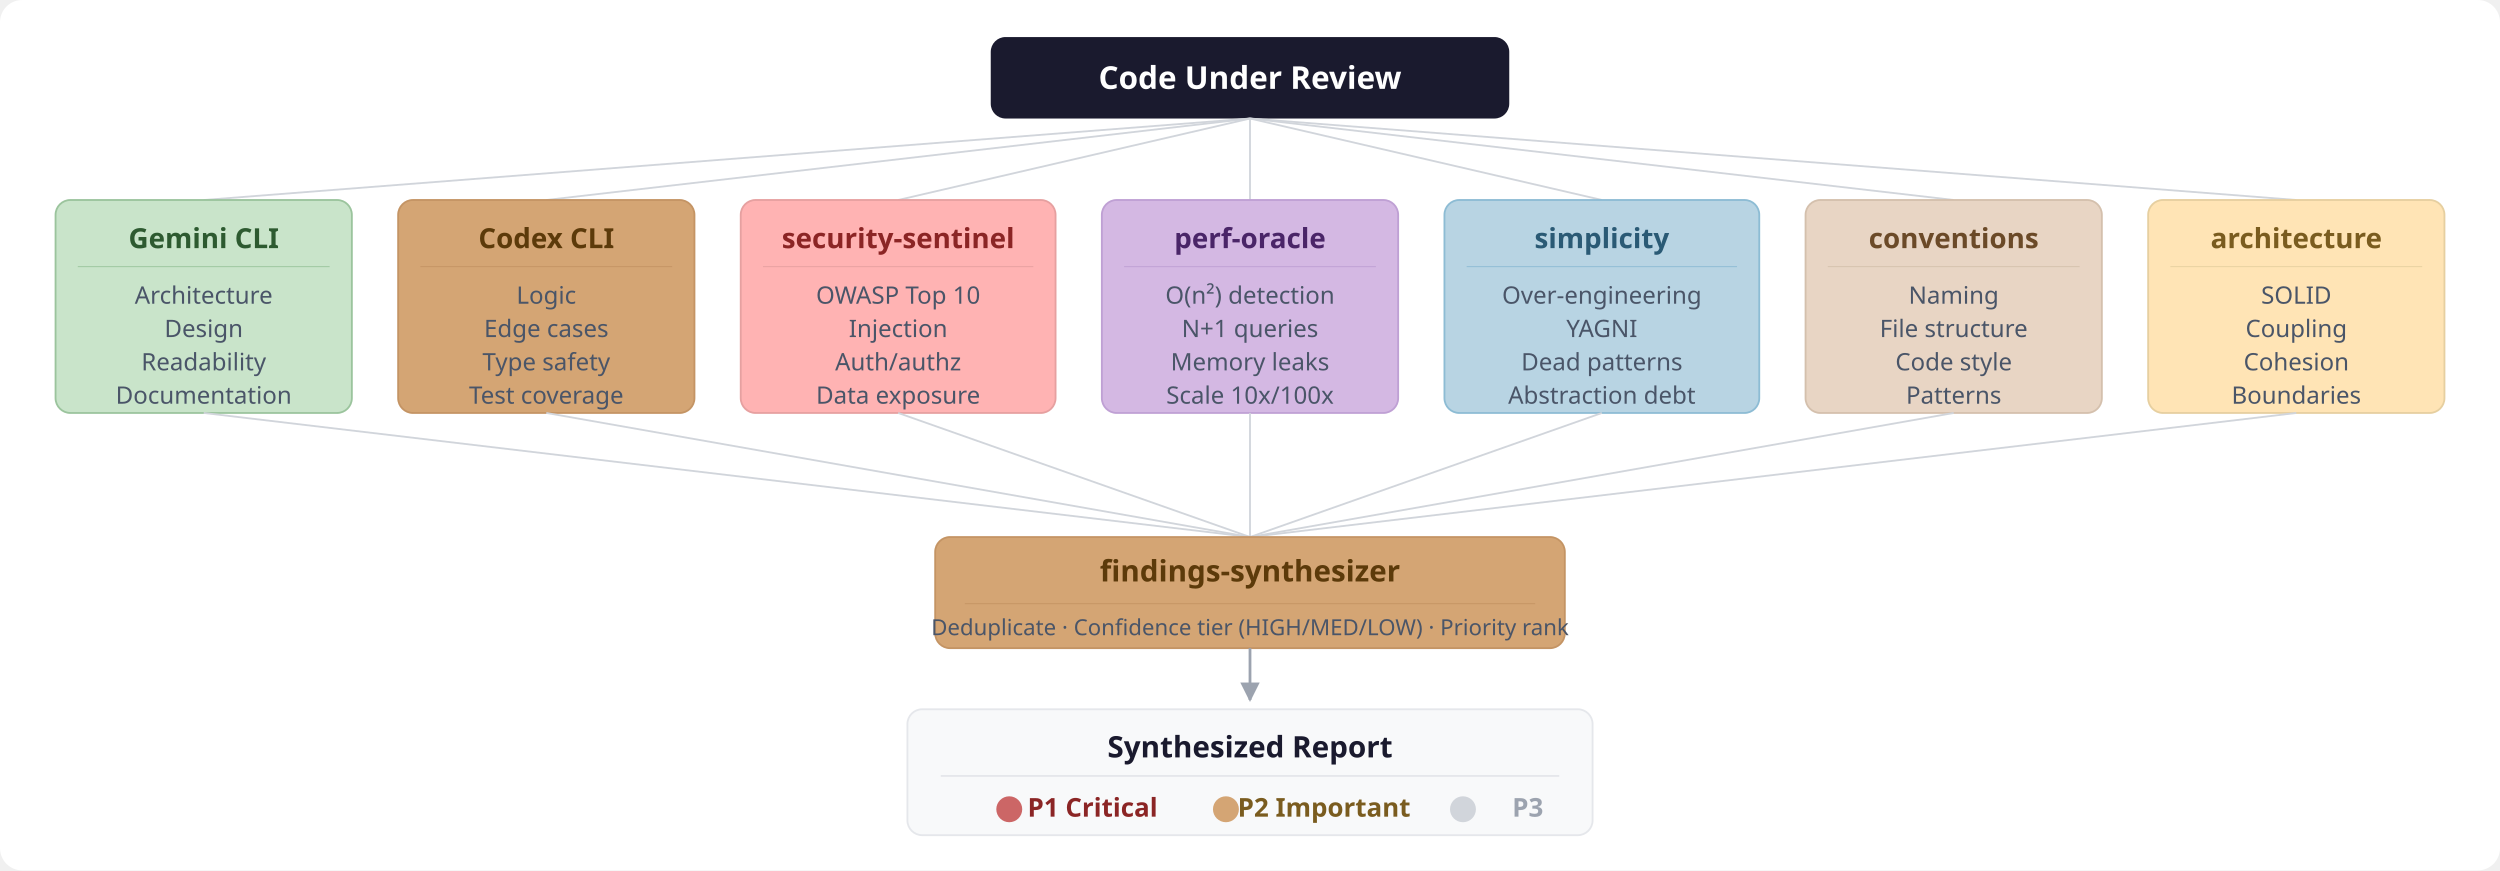
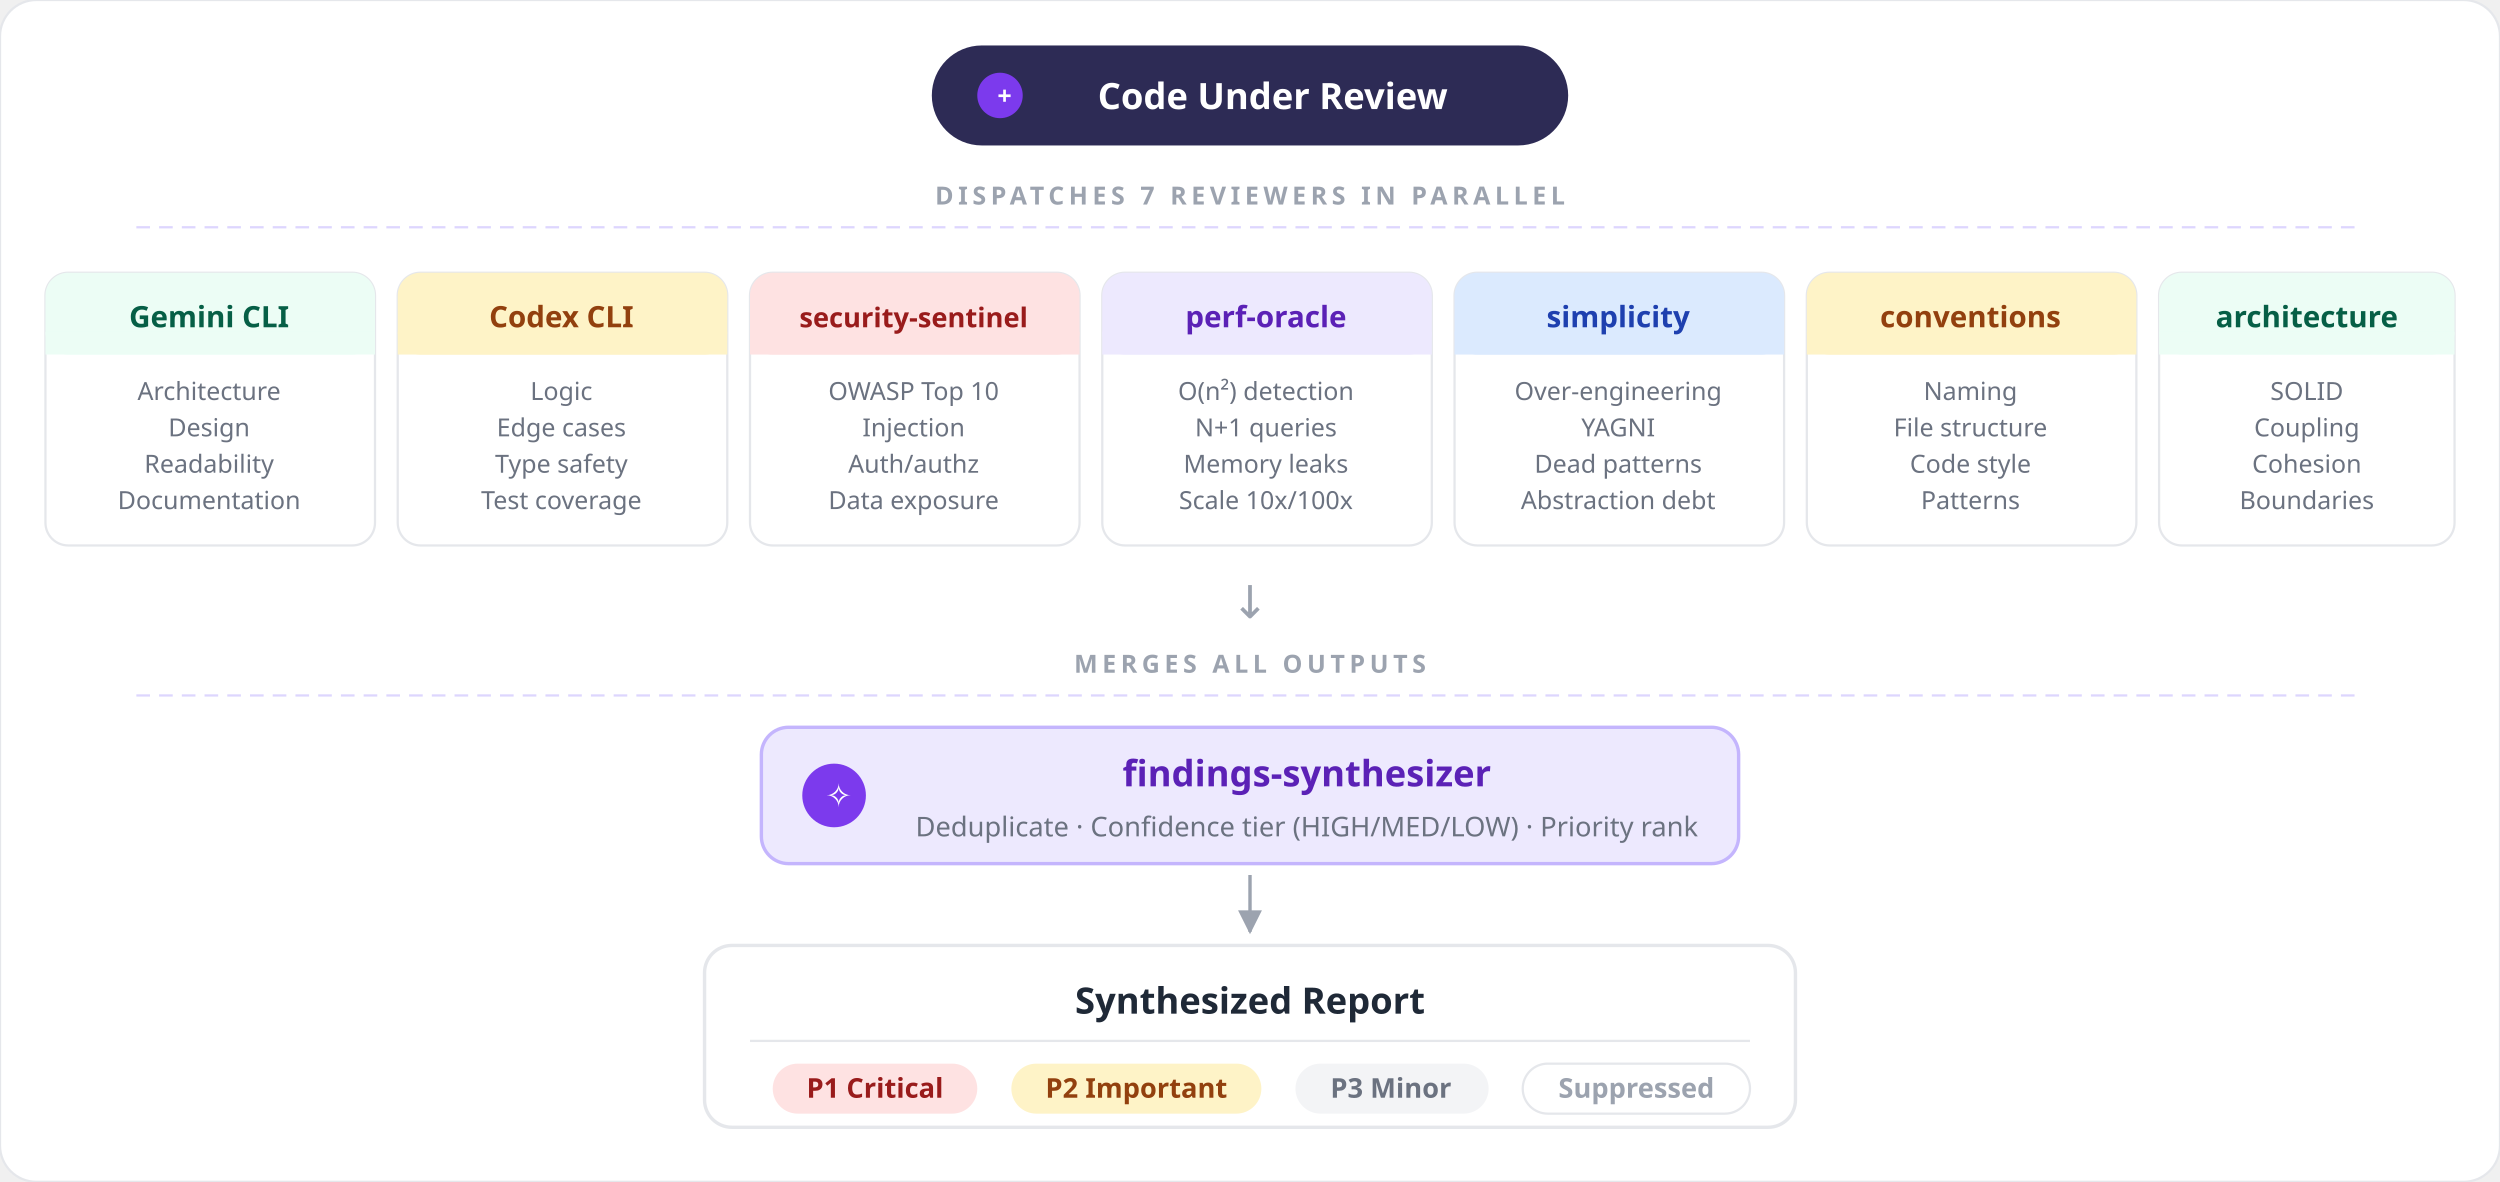
- <svg xmlns="http://www.w3.org/2000/svg" viewBox="0 0 1350 470">
+ <svg xmlns="http://www.w3.org/2000/svg" viewBox="0 0 1100 520">
  <defs>
-     <marker id="arr3" viewBox="0 0 10 10" refX="9" refY="5" markerWidth="7" markerHeight="7" orient="auto">
-       <path d="M 0 0 L 10 5 L 0 10 z" fill="#9ca3af" />
+     <marker id="rs-arr" viewBox="0 0 10 10" refX="9" refY="5" markerWidth="7" markerHeight="7" orient="auto">
+       <path d="M 0 0 L 10 5 L 0 10 z" fill="#9CA3AF" />
    </marker>
  </defs>
-   <rect width="1350" height="470" rx="12" fill="white" />
-   <rect x="535" y="20" width="280" height="44" rx="8" fill="#1a1a2e" />
-   <text x="675" y="48" text-anchor="middle" font-family="'Segoe UI', system-ui, sans-serif" font-size="17" font-weight="700" fill="white">Code Under Review</text>
-   <g stroke="#d1d5db" stroke-width="1">
-     <line x1="675" y1="64" x2="110" y2="108" />
-     <line x1="675" y1="64" x2="295" y2="108" />
-     <line x1="675" y1="64" x2="485" y2="108" />
-     <line x1="675" y1="64" x2="675" y2="108" />
-     <line x1="675" y1="64" x2="865" y2="108" />
-     <line x1="675" y1="64" x2="1055" y2="108" />
-     <line x1="675" y1="64" x2="1240" y2="108" />
+   <rect width="1100" height="520" rx="16" fill="white" stroke="#E5E7EB" stroke-width="1" />
+   <rect x="410" y="20" width="280" height="44" rx="22" fill="#2D2B55" />
+   <circle cx="440" cy="42" r="10" fill="#7C3AED" />
+   <text x="442" y="46" text-anchor="middle" font-family="system-ui, sans-serif" font-size="11" font-weight="700" fill="white">+</text>
+   <text x="560" y="48" text-anchor="middle" font-family="system-ui, sans-serif" font-size="16" font-weight="700" fill="white">Code Under Review</text>
+   <text x="550" y="90" text-anchor="middle" font-family="system-ui, sans-serif" font-size="11" font-weight="600" fill="#9CA3AF" letter-spacing="2">DISPATCHES 7 REVIEWERS IN PARALLEL</text>
+   <line x1="60" y1="100" x2="1040" y2="100" stroke="#DDD6FE" stroke-width="1" stroke-dasharray="6,4" />
+   <g transform="translate(20, 120)">
+     <rect width="145" height="120" rx="10" fill="white" stroke="#E5E7EB" stroke-width="1" />
+     <rect width="145" height="36" rx="10" fill="#ECFDF5" />
+     <rect y="26" width="145" height="10" fill="#ECFDF5" />
+     <text x="72" y="24" text-anchor="middle" font-family="system-ui, sans-serif" font-size="13" font-weight="700" fill="#065F46">Gemini CLI</text>
+     <text x="72" y="56" text-anchor="middle" font-family="system-ui, sans-serif" font-size="11" fill="#6B7280">Architecture</text>
+     <text x="72" y="72" text-anchor="middle" font-family="system-ui, sans-serif" font-size="11" fill="#6B7280">Design</text>
+     <text x="72" y="88" text-anchor="middle" font-family="system-ui, sans-serif" font-size="11" fill="#6B7280">Readability</text>
+     <text x="72" y="104" text-anchor="middle" font-family="system-ui, sans-serif" font-size="11" fill="#6B7280">Documentation</text>
  </g>
-   <g transform="translate(30, 108)">
-     <rect width="160" height="115" rx="8" fill="#C9E4CA" stroke="#9bc49d" stroke-width="1" />
-     <text x="80" y="26" text-anchor="middle" font-family="'Segoe UI', system-ui, sans-serif" font-size="15" font-weight="700" fill="#2d5a30">Gemini CLI</text>
-     <line x1="12" y1="36" x2="148" y2="36" stroke="#9bc49d" stroke-width="0.5" />
-     <text x="80" y="56" text-anchor="middle" font-family="'Segoe UI', system-ui, sans-serif" font-size="13" fill="#4a5568">Architecture</text>
-     <text x="80" y="74" text-anchor="middle" font-family="'Segoe UI', system-ui, sans-serif" font-size="13" fill="#4a5568">Design</text>
-     <text x="80" y="92" text-anchor="middle" font-family="'Segoe UI', system-ui, sans-serif" font-size="13" fill="#4a5568">Readability</text>
-     <text x="80" y="110" text-anchor="middle" font-family="'Segoe UI', system-ui, sans-serif" font-size="13" fill="#4a5568">Documentation</text>
+   <g transform="translate(175, 120)">
+     <rect width="145" height="120" rx="10" fill="white" stroke="#E5E7EB" stroke-width="1" />
+     <rect width="145" height="36" rx="10" fill="#FEF3C7" />
+     <rect y="26" width="145" height="10" fill="#FEF3C7" />
+     <text x="72" y="24" text-anchor="middle" font-family="system-ui, sans-serif" font-size="13" font-weight="700" fill="#92400E">Codex CLI</text>
+     <text x="72" y="56" text-anchor="middle" font-family="system-ui, sans-serif" font-size="11" fill="#6B7280">Logic</text>
+     <text x="72" y="72" text-anchor="middle" font-family="system-ui, sans-serif" font-size="11" fill="#6B7280">Edge cases</text>
+     <text x="72" y="88" text-anchor="middle" font-family="system-ui, sans-serif" font-size="11" fill="#6B7280">Type safety</text>
+     <text x="72" y="104" text-anchor="middle" font-family="system-ui, sans-serif" font-size="11" fill="#6B7280">Test coverage</text>
  </g>
-   <g transform="translate(215, 108)">
-     <rect width="160" height="115" rx="8" fill="#D4A574" stroke="#c49464" stroke-width="1" />
-     <text x="80" y="26" text-anchor="middle" font-family="'Segoe UI', system-ui, sans-serif" font-size="15" font-weight="700" fill="#5c3a0a">Codex CLI</text>
-     <line x1="12" y1="36" x2="148" y2="36" stroke="#c49464" stroke-width="0.5" />
-     <text x="80" y="56" text-anchor="middle" font-family="'Segoe UI', system-ui, sans-serif" font-size="13" fill="#4a5568">Logic</text>
-     <text x="80" y="74" text-anchor="middle" font-family="'Segoe UI', system-ui, sans-serif" font-size="13" fill="#4a5568">Edge cases</text>
-     <text x="80" y="92" text-anchor="middle" font-family="'Segoe UI', system-ui, sans-serif" font-size="13" fill="#4a5568">Type safety</text>
-     <text x="80" y="110" text-anchor="middle" font-family="'Segoe UI', system-ui, sans-serif" font-size="13" fill="#4a5568">Test coverage</text>
+   <g transform="translate(330, 120)">
+     <rect width="145" height="120" rx="10" fill="white" stroke="#E5E7EB" stroke-width="1" />
+     <rect width="145" height="36" rx="10" fill="#FEE2E2" />
+     <rect y="26" width="145" height="10" fill="#FEE2E2" />
+     <text x="72" y="24" text-anchor="middle" font-family="system-ui, sans-serif" font-size="12" font-weight="700" fill="#991B1B">security-sentinel</text>
+     <text x="72" y="56" text-anchor="middle" font-family="system-ui, sans-serif" font-size="11" fill="#6B7280">OWASP Top 10</text>
+     <text x="72" y="72" text-anchor="middle" font-family="system-ui, sans-serif" font-size="11" fill="#6B7280">Injection</text>
+     <text x="72" y="88" text-anchor="middle" font-family="system-ui, sans-serif" font-size="11" fill="#6B7280">Auth/authz</text>
+     <text x="72" y="104" text-anchor="middle" font-family="system-ui, sans-serif" font-size="11" fill="#6B7280">Data exposure</text>
  </g>
-   <g transform="translate(400, 108)">
-     <rect width="170" height="115" rx="8" fill="#FFB3B3" stroke="#e6a0a0" stroke-width="1" />
-     <text x="85" y="26" text-anchor="middle" font-family="'Segoe UI', system-ui, sans-serif" font-size="15" font-weight="700" fill="#8b2525">security-sentinel</text>
-     <line x1="12" y1="36" x2="158" y2="36" stroke="#e6a0a0" stroke-width="0.5" />
-     <text x="85" y="56" text-anchor="middle" font-family="'Segoe UI', system-ui, sans-serif" font-size="13" fill="#4a5568">OWASP Top 10</text>
-     <text x="85" y="74" text-anchor="middle" font-family="'Segoe UI', system-ui, sans-serif" font-size="13" fill="#4a5568">Injection</text>
-     <text x="85" y="92" text-anchor="middle" font-family="'Segoe UI', system-ui, sans-serif" font-size="13" fill="#4a5568">Auth/authz</text>
-     <text x="85" y="110" text-anchor="middle" font-family="'Segoe UI', system-ui, sans-serif" font-size="13" fill="#4a5568">Data exposure</text>
+   <g transform="translate(485, 120)">
+     <rect width="145" height="120" rx="10" fill="white" stroke="#E5E7EB" stroke-width="1" />
+     <rect width="145" height="36" rx="10" fill="#EDE9FE" />
+     <rect y="26" width="145" height="10" fill="#EDE9FE" />
+     <text x="72" y="24" text-anchor="middle" font-family="system-ui, sans-serif" font-size="13" font-weight="700" fill="#5B21B6">perf-oracle</text>
+     <text x="72" y="56" text-anchor="middle" font-family="system-ui, sans-serif" font-size="11" fill="#6B7280">O(n²) detection</text>
+     <text x="72" y="72" text-anchor="middle" font-family="system-ui, sans-serif" font-size="11" fill="#6B7280">N+1 queries</text>
+     <text x="72" y="88" text-anchor="middle" font-family="system-ui, sans-serif" font-size="11" fill="#6B7280">Memory leaks</text>
+     <text x="72" y="104" text-anchor="middle" font-family="system-ui, sans-serif" font-size="11" fill="#6B7280">Scale 10x/100x</text>
  </g>
-   <g transform="translate(595, 108)">
-     <rect width="160" height="115" rx="8" fill="#D4B8E3" stroke="#bfa0d4" stroke-width="1" />
-     <text x="80" y="26" text-anchor="middle" font-family="'Segoe UI', system-ui, sans-serif" font-size="15" font-weight="700" fill="#4a2568">perf-oracle</text>
-     <line x1="12" y1="36" x2="148" y2="36" stroke="#bfa0d4" stroke-width="0.5" />
-     <text x="80" y="56" text-anchor="middle" font-family="'Segoe UI', system-ui, sans-serif" font-size="13" fill="#4a5568">O(n²) detection</text>
-     <text x="80" y="74" text-anchor="middle" font-family="'Segoe UI', system-ui, sans-serif" font-size="13" fill="#4a5568">N+1 queries</text>
-     <text x="80" y="92" text-anchor="middle" font-family="'Segoe UI', system-ui, sans-serif" font-size="13" fill="#4a5568">Memory leaks</text>
-     <text x="80" y="110" text-anchor="middle" font-family="'Segoe UI', system-ui, sans-serif" font-size="13" fill="#4a5568">Scale 10x/100x</text>
+   <g transform="translate(640, 120)">
+     <rect width="145" height="120" rx="10" fill="white" stroke="#E5E7EB" stroke-width="1" />
+     <rect width="145" height="36" rx="10" fill="#DBEAFE" />
+     <rect y="26" width="145" height="10" fill="#DBEAFE" />
+     <text x="72" y="24" text-anchor="middle" font-family="system-ui, sans-serif" font-size="13" font-weight="700" fill="#1E40AF">simplicity</text>
+     <text x="72" y="56" text-anchor="middle" font-family="system-ui, sans-serif" font-size="11" fill="#6B7280">Over-engineering</text>
+     <text x="72" y="72" text-anchor="middle" font-family="system-ui, sans-serif" font-size="11" fill="#6B7280">YAGNI</text>
+     <text x="72" y="88" text-anchor="middle" font-family="system-ui, sans-serif" font-size="11" fill="#6B7280">Dead patterns</text>
+     <text x="72" y="104" text-anchor="middle" font-family="system-ui, sans-serif" font-size="11" fill="#6B7280">Abstraction debt</text>
  </g>
-   <g transform="translate(780, 108)">
-     <rect width="170" height="115" rx="8" fill="#B8D4E3" stroke="#8dbcd4" stroke-width="1" />
-     <text x="85" y="26" text-anchor="middle" font-family="'Segoe UI', system-ui, sans-serif" font-size="15" font-weight="700" fill="#2a5a75">simplicity</text>
-     <line x1="12" y1="36" x2="158" y2="36" stroke="#8dbcd4" stroke-width="0.5" />
-     <text x="85" y="56" text-anchor="middle" font-family="'Segoe UI', system-ui, sans-serif" font-size="13" fill="#4a5568">Over-engineering</text>
-     <text x="85" y="74" text-anchor="middle" font-family="'Segoe UI', system-ui, sans-serif" font-size="13" fill="#4a5568">YAGNI</text>
-     <text x="85" y="92" text-anchor="middle" font-family="'Segoe UI', system-ui, sans-serif" font-size="13" fill="#4a5568">Dead patterns</text>
-     <text x="85" y="110" text-anchor="middle" font-family="'Segoe UI', system-ui, sans-serif" font-size="13" fill="#4a5568">Abstraction debt</text>
+   <g transform="translate(795, 120)">
+     <rect width="145" height="120" rx="10" fill="white" stroke="#E5E7EB" stroke-width="1" />
+     <rect width="145" height="36" rx="10" fill="#FEF3C7" />
+     <rect y="26" width="145" height="10" fill="#FEF3C7" />
+     <text x="72" y="24" text-anchor="middle" font-family="system-ui, sans-serif" font-size="13" font-weight="700" fill="#92400E">conventions</text>
+     <text x="72" y="56" text-anchor="middle" font-family="system-ui, sans-serif" font-size="11" fill="#6B7280">Naming</text>
+     <text x="72" y="72" text-anchor="middle" font-family="system-ui, sans-serif" font-size="11" fill="#6B7280">File structure</text>
+     <text x="72" y="88" text-anchor="middle" font-family="system-ui, sans-serif" font-size="11" fill="#6B7280">Code style</text>
+     <text x="72" y="104" text-anchor="middle" font-family="system-ui, sans-serif" font-size="11" fill="#6B7280">Patterns</text>
  </g>
-   <g transform="translate(975, 108)">
-     <rect width="160" height="115" rx="8" fill="#E8D5C4" stroke="#d4c0ad" stroke-width="1" />
-     <text x="80" y="26" text-anchor="middle" font-family="'Segoe UI', system-ui, sans-serif" font-size="15" font-weight="700" fill="#6b4a28">conventions</text>
-     <line x1="12" y1="36" x2="148" y2="36" stroke="#d4c0ad" stroke-width="0.5" />
-     <text x="80" y="56" text-anchor="middle" font-family="'Segoe UI', system-ui, sans-serif" font-size="13" fill="#4a5568">Naming</text>
-     <text x="80" y="74" text-anchor="middle" font-family="'Segoe UI', system-ui, sans-serif" font-size="13" fill="#4a5568">File structure</text>
-     <text x="80" y="92" text-anchor="middle" font-family="'Segoe UI', system-ui, sans-serif" font-size="13" fill="#4a5568">Code style</text>
-     <text x="80" y="110" text-anchor="middle" font-family="'Segoe UI', system-ui, sans-serif" font-size="13" fill="#4a5568">Patterns</text>
+   <g transform="translate(950, 120)">
+     <rect width="130" height="120" rx="10" fill="white" stroke="#E5E7EB" stroke-width="1" />
+     <rect width="130" height="36" rx="10" fill="#ECFDF5" />
+     <rect y="26" width="130" height="10" fill="#ECFDF5" />
+     <text x="65" y="24" text-anchor="middle" font-family="system-ui, sans-serif" font-size="13" font-weight="700" fill="#065F46">architecture</text>
+     <text x="65" y="56" text-anchor="middle" font-family="system-ui, sans-serif" font-size="11" fill="#6B7280">SOLID</text>
+     <text x="65" y="72" text-anchor="middle" font-family="system-ui, sans-serif" font-size="11" fill="#6B7280">Coupling</text>
+     <text x="65" y="88" text-anchor="middle" font-family="system-ui, sans-serif" font-size="11" fill="#6B7280">Cohesion</text>
+     <text x="65" y="104" text-anchor="middle" font-family="system-ui, sans-serif" font-size="11" fill="#6B7280">Boundaries</text>
  </g>
-   <g transform="translate(1160, 108)">
-     <rect width="160" height="115" rx="8" fill="#FFE4B5" stroke="#e6cfa0" stroke-width="1" />
-     <text x="80" y="26" text-anchor="middle" font-family="'Segoe UI', system-ui, sans-serif" font-size="15" font-weight="700" fill="#7a5c1f">architecture</text>
-     <line x1="12" y1="36" x2="148" y2="36" stroke="#e6cfa0" stroke-width="0.5" />
-     <text x="80" y="56" text-anchor="middle" font-family="'Segoe UI', system-ui, sans-serif" font-size="13" fill="#4a5568">SOLID</text>
-     <text x="80" y="74" text-anchor="middle" font-family="'Segoe UI', system-ui, sans-serif" font-size="13" fill="#4a5568">Coupling</text>
-     <text x="80" y="92" text-anchor="middle" font-family="'Segoe UI', system-ui, sans-serif" font-size="13" fill="#4a5568">Cohesion</text>
-     <text x="80" y="110" text-anchor="middle" font-family="'Segoe UI', system-ui, sans-serif" font-size="13" fill="#4a5568">Boundaries</text>
+   <text x="550" y="272" text-anchor="middle" font-family="system-ui, sans-serif" font-size="20" fill="#9CA3AF">↓</text>
+   <text x="550" y="296" text-anchor="middle" font-family="system-ui, sans-serif" font-size="11" font-weight="600" fill="#9CA3AF" letter-spacing="2">MERGES ALL OUTPUTS</text>
+   <line x1="60" y1="306" x2="1040" y2="306" stroke="#DDD6FE" stroke-width="1" stroke-dasharray="6,4" />
+   <g transform="translate(335, 320)">
+     <rect width="430" height="60" rx="12" fill="#EDE9FE" stroke="#C4B5FD" stroke-width="1.5" />
+     <circle cx="32" cy="30" r="14" fill="#7C3AED" />
+     <text x="34" y="35" text-anchor="middle" font-family="system-ui, sans-serif" font-size="14" font-weight="700" fill="white">✧</text>
+     <text x="240" y="26" text-anchor="middle" font-family="system-ui, sans-serif" font-size="16" font-weight="700" fill="#5B21B6">findings-synthesizer</text>
+     <text x="240" y="48" text-anchor="middle" font-family="system-ui, sans-serif" font-size="12" fill="#6B7280">Deduplicate · Confidence tier (HIGH/MED/LOW) · Priority rank</text>
  </g>
-   <g stroke="#d1d5db" stroke-width="1">
-     <line x1="110" y1="223" x2="675" y2="290" />
-     <line x1="295" y1="223" x2="675" y2="290" />
-     <line x1="485" y1="223" x2="675" y2="290" />
-     <line x1="675" y1="223" x2="675" y2="290" />
-     <line x1="865" y1="223" x2="675" y2="290" />
-     <line x1="1055" y1="223" x2="675" y2="290" />
-     <line x1="1240" y1="223" x2="675" y2="290" />
-   </g>
-   <g transform="translate(505, 290)">
-     <rect width="340" height="60" rx="8" fill="#D4A574" stroke="#c49464" stroke-width="1" />
-     <text x="170" y="24" text-anchor="middle" font-family="'Segoe UI', system-ui, sans-serif" font-size="16" font-weight="700" fill="#5c3a0a">findings-synthesizer</text>
-     <line x1="16" y1="36" x2="324" y2="36" stroke="#c49464" stroke-width="0.5" />
-     <text x="170" y="53" text-anchor="middle" font-family="'Segoe UI', system-ui, sans-serif" font-size="12" fill="#4a5568">Deduplicate · Confidence tier (HIGH/MED/LOW) · Priority rank</text>
-   </g>
-   <line x1="675" y1="350" x2="675" y2="378" stroke="#9ca3af" stroke-width="1.5" marker-end="url(#arr3)" />
-   <g transform="translate(490, 383)">
-     <rect width="370" height="68" rx="8" fill="#f8f9fa" stroke="#e5e7eb" stroke-width="1" />
-     <text x="185" y="26" text-anchor="middle" font-family="'Segoe UI', system-ui, sans-serif" font-size="16" font-weight="700" fill="#1a1a2e">Synthesized Report</text>
-     <line x1="18" y1="36" x2="352" y2="36" stroke="#e5e7eb" stroke-width="1" />
-     <circle cx="55" cy="54" r="7" fill="#CC6666" />
-     <text x="100" y="58" text-anchor="middle" font-family="'Segoe UI', system-ui, sans-serif" font-size="14" font-weight="600" fill="#8b2525">P1 Critical</text>
-     <circle cx="172" cy="54" r="7" fill="#D4A574" />
-     <text x="225" y="58" text-anchor="middle" font-family="'Segoe UI', system-ui, sans-serif" font-size="14" font-weight="600" fill="#7a5c1f">P2 Important</text>
-     <circle cx="300" cy="54" r="7" fill="#d1d5db" />
-     <text x="335" y="58" text-anchor="middle" font-family="'Segoe UI', system-ui, sans-serif" font-size="14" font-weight="600" fill="#9ca3af">P3</text>
+   <line x1="550" y1="385" x2="550" y2="410" stroke="#9CA3AF" stroke-width="1.5" marker-end="url(#rs-arr)" />
+   <g transform="translate(310, 416)">
+     <rect width="480" height="80" rx="12" fill="white" stroke="#E5E7EB" stroke-width="1.5" />
+     <text x="240" y="30" text-anchor="middle" font-family="system-ui, sans-serif" font-size="16" font-weight="700" fill="#1F2937">Synthesized Report</text>
+     <line x1="20" y1="42" x2="460" y2="42" stroke="#E5E7EB" stroke-width="1" />
+     <rect x="30" y="52" width="90" height="22" rx="11" fill="#FEE2E2" />
+     <text x="75" y="67" text-anchor="middle" font-family="system-ui, sans-serif" font-size="12" font-weight="600" fill="#991B1B">P1 Critical</text>
+     <rect x="135" y="52" width="110" height="22" rx="11" fill="#FEF3C7" />
+     <text x="190" y="67" text-anchor="middle" font-family="system-ui, sans-serif" font-size="12" font-weight="600" fill="#92400E">P2 Important</text>
+     <rect x="260" y="52" width="85" height="22" rx="11" fill="#F3F4F6" />
+     <text x="302" y="67" text-anchor="middle" font-family="system-ui, sans-serif" font-size="12" font-weight="600" fill="#6B7280">P3 Minor</text>
+     <rect x="360" y="52" width="100" height="22" rx="11" fill="white" stroke="#E5E7EB" stroke-width="1" />
+     <text x="410" y="67" text-anchor="middle" font-family="system-ui, sans-serif" font-size="12" font-weight="600" fill="#9CA3AF">Suppressed</text>
  </g>
</svg>
